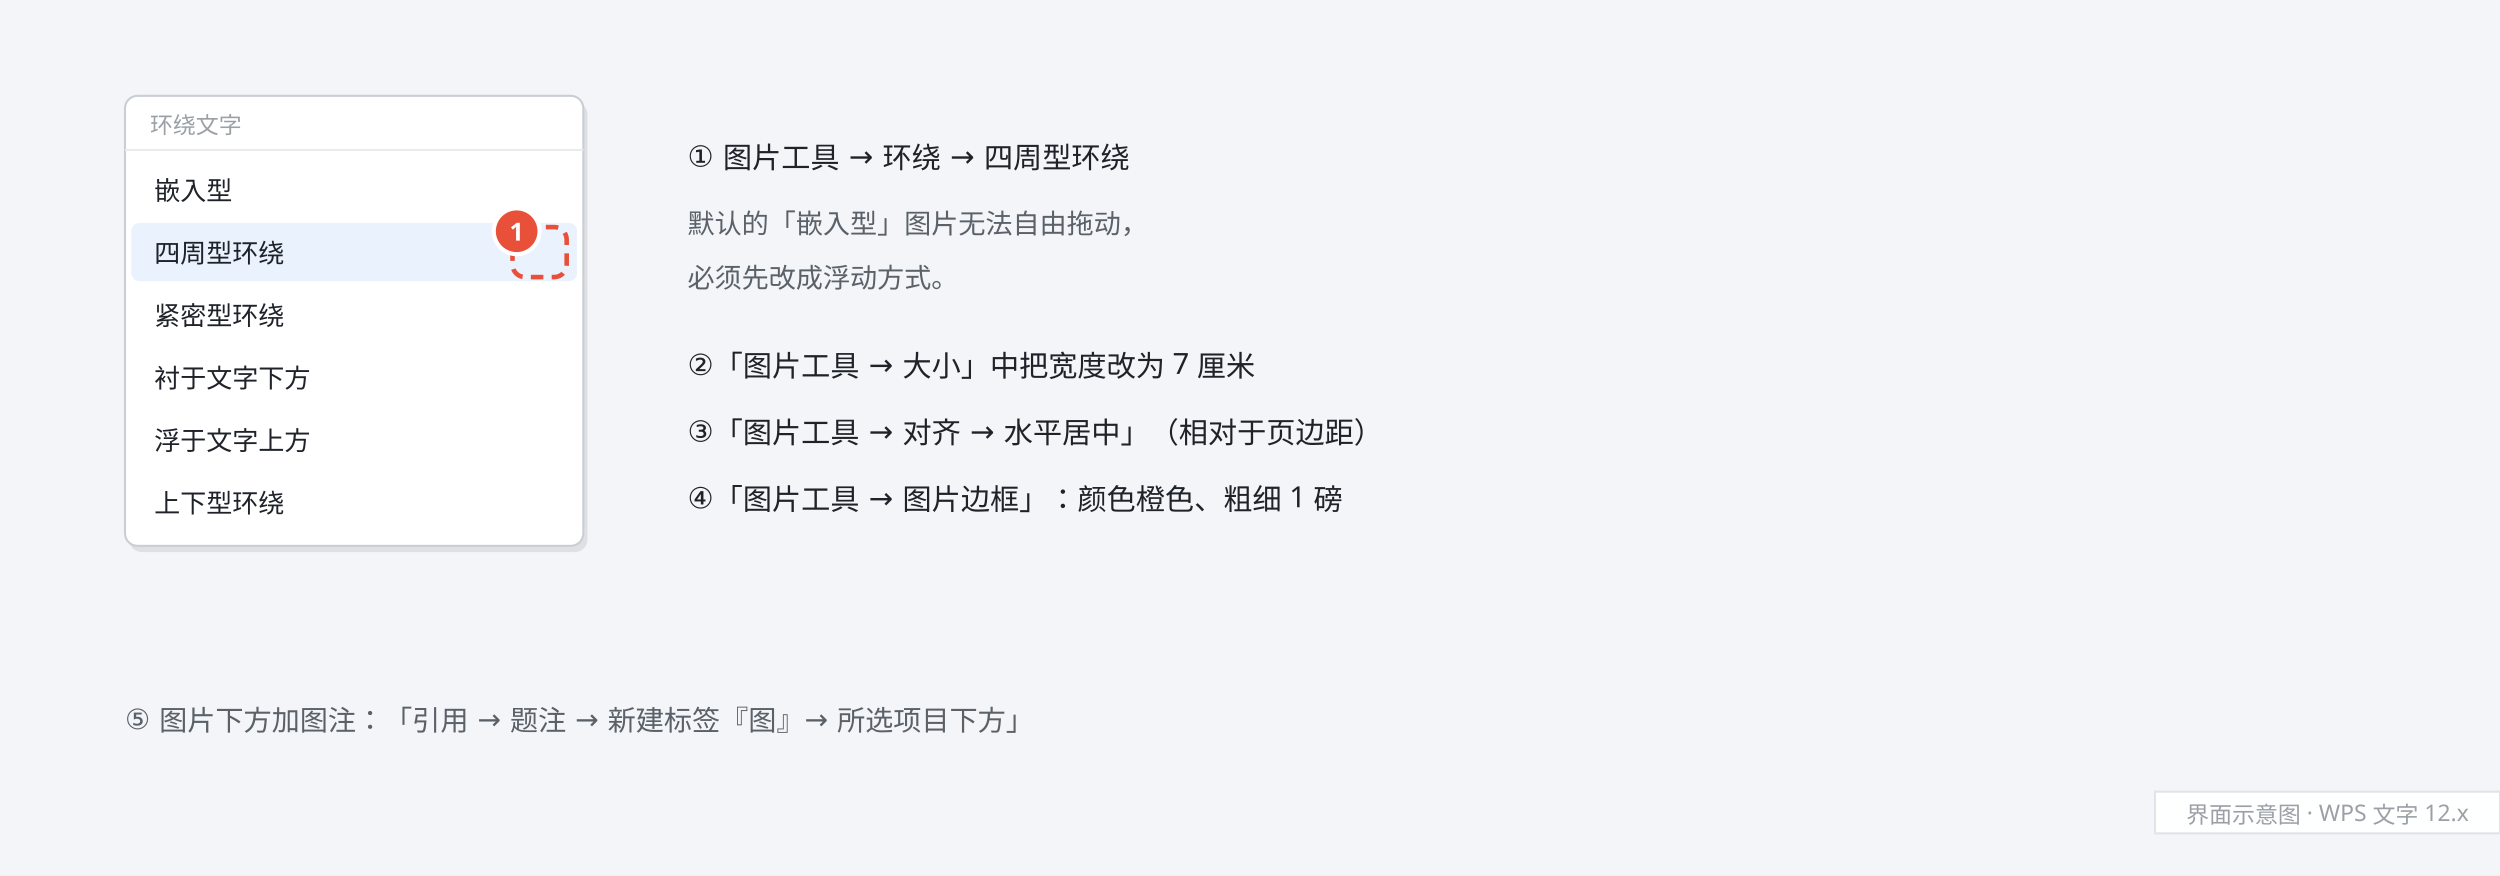
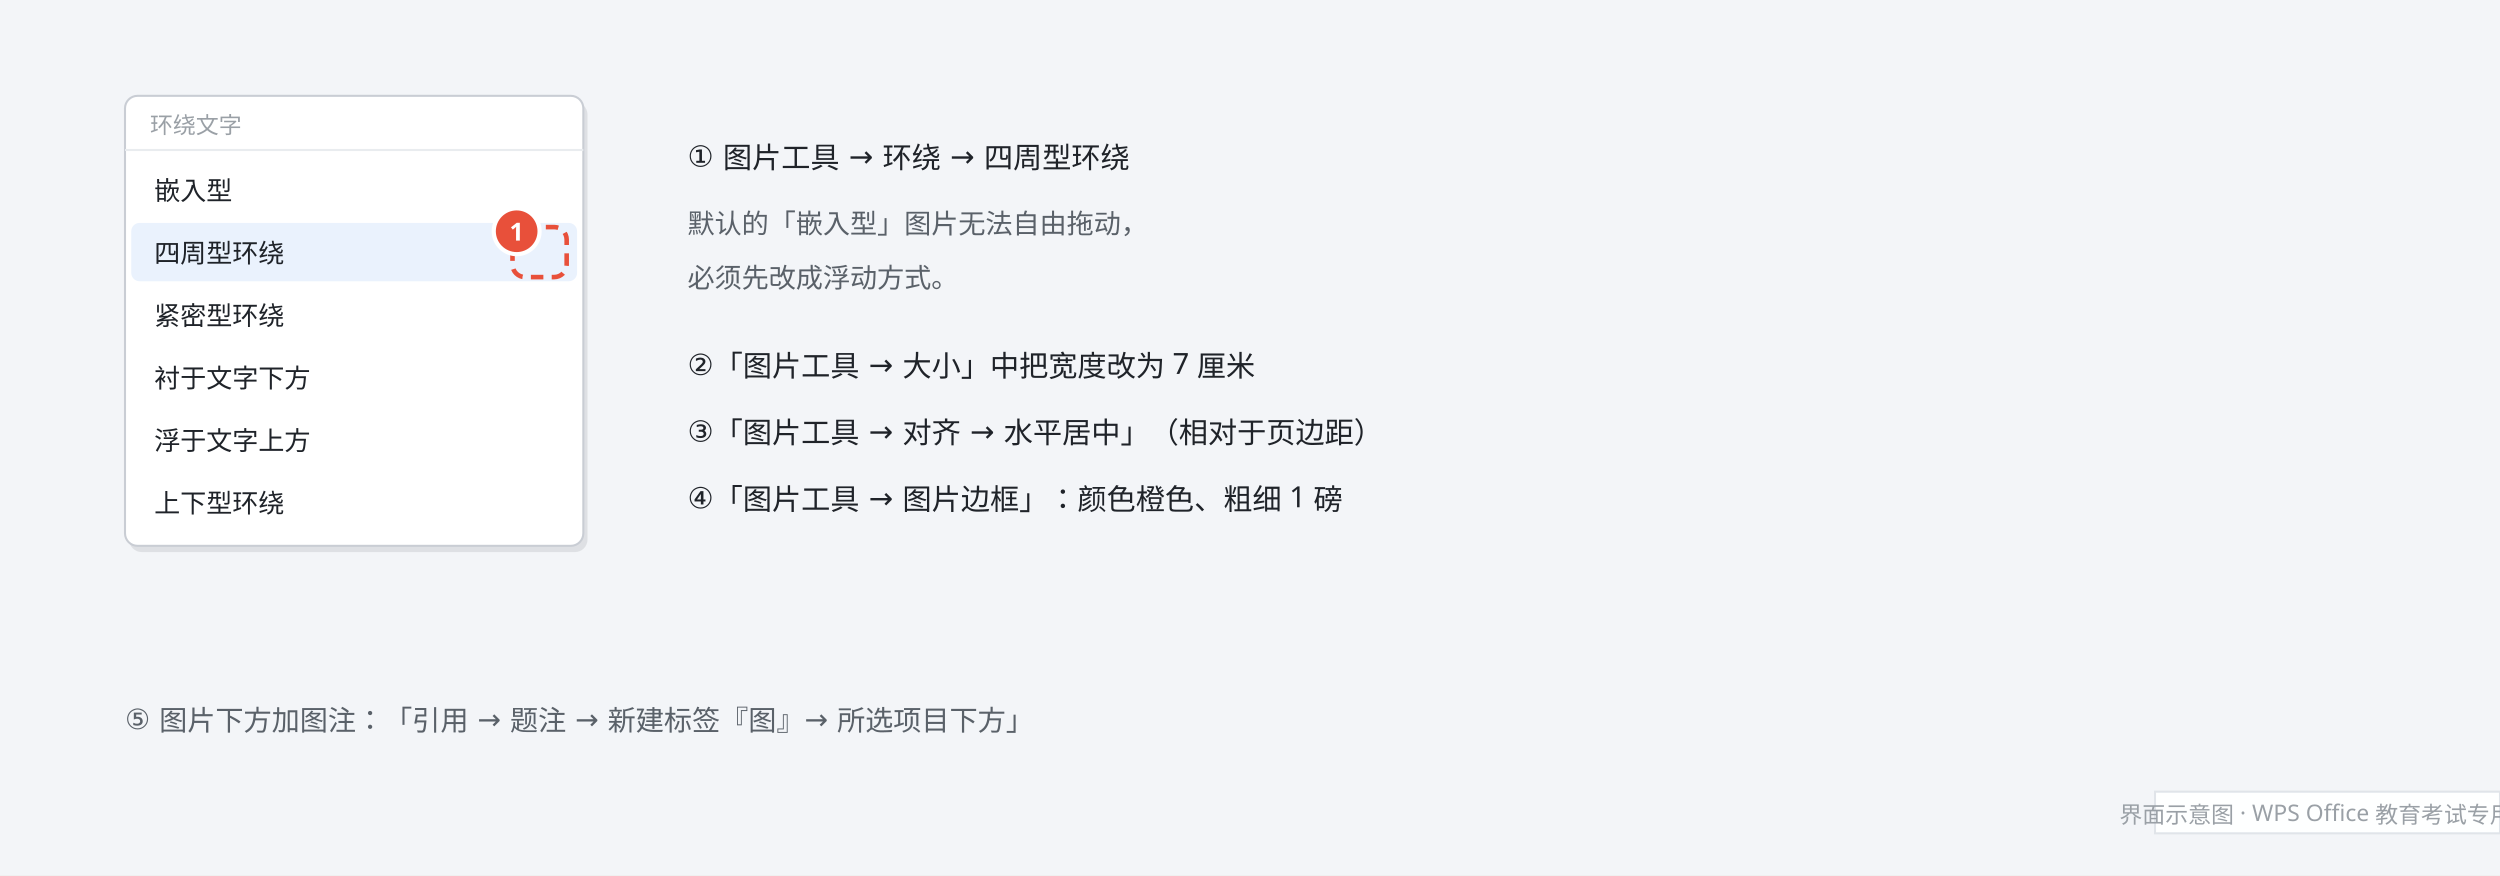
<svg xmlns="http://www.w3.org/2000/svg" width="1200" height="420" viewBox="0 0 1200 420">
  <defs>
    <filter id="sh" x="-20%" y="-20%" width="140%" height="140%">
      <feDropShadow dx="0" dy="2" stdDeviation="4" flood-color="#1F2329" flood-opacity="0.13" />
    </filter>
    <filter id="shs" x="-30%" y="-30%" width="160%" height="160%">
      <feDropShadow dx="0" dy="6" stdDeviation="10" flood-color="#1F2329" flood-opacity="0.18" />
    </filter>
  </defs>
  <rect width="1200" height="420" fill="#F3F5F8" />
  <rect x="0.0" y="0.0" width="1200.0" height="420.0" rx="0" fill="#F3F5F8" stroke="none" />
  <rect x="62.0" y="49.0" width="220.0" height="216.0" rx="6" fill="#1F2329" stroke="none" opacity="0.1" />
  <rect x="60.0" y="46.0" width="220.0" height="216.0" rx="6" fill="#FFFFFF" stroke="#C9CDD4" stroke-width="1" />
  <text x="72.0" y="64.0" font-family="Microsoft YaHei, PingFang SC, Noto Sans SC, Source Han Sans SC, sans-serif" font-size="11.0" font-weight="400" fill="#9AA0A6" text-anchor="start" opacity="1">环绕文字</text>
  <line x1="60.0" y1="72.0" x2="280.0" y2="72.0" stroke="#E9ECEF" stroke-width="1" />
  <text x="74.0" y="96.0" font-family="Microsoft YaHei, PingFang SC, Noto Sans SC, Source Han Sans SC, sans-serif" font-size="12.5" font-weight="400" fill="#1F2329" text-anchor="start" opacity="1">嵌入型</text>
  <rect x="63.0" y="107.0" width="214.0" height="28.0" rx="4" fill="#EAF2FD" stroke="none" />
  <text x="74.0" y="126.0" font-family="Microsoft YaHei, PingFang SC, Noto Sans SC, Source Han Sans SC, sans-serif" font-size="12.5" font-weight="400" fill="#1F2329" text-anchor="start" opacity="1">四周型环绕</text>
  <rect x="246.0" y="109.0" width="26.0" height="24.0" rx="6" fill="none" stroke="#E8503A" stroke-width="2.2" stroke-dasharray="6 4" />
  <circle cx="248.0" cy="111.0" r="11.0" fill="#E8503A" stroke="#FFFFFF" stroke-width="2" />
  <text x="248.0" y="115.5" font-family="Microsoft YaHei, PingFang SC, Noto Sans SC, Source Han Sans SC, sans-serif" font-size="12.0" font-weight="800" fill="#FFFFFF" text-anchor="middle" opacity="1">1</text>
  <text x="74.0" y="156.0" font-family="Microsoft YaHei, PingFang SC, Noto Sans SC, Source Han Sans SC, sans-serif" font-size="12.5" font-weight="400" fill="#1F2329" text-anchor="start" opacity="1">紧密型环绕</text>
  <text x="74.0" y="186.0" font-family="Microsoft YaHei, PingFang SC, Noto Sans SC, Source Han Sans SC, sans-serif" font-size="12.5" font-weight="400" fill="#1F2329" text-anchor="start" opacity="1">衬于文字下方</text>
  <text x="74.0" y="216.0" font-family="Microsoft YaHei, PingFang SC, Noto Sans SC, Source Han Sans SC, sans-serif" font-size="12.5" font-weight="400" fill="#1F2329" text-anchor="start" opacity="1">浮于文字上方</text>
  <text x="74.0" y="246.0" font-family="Microsoft YaHei, PingFang SC, Noto Sans SC, Source Han Sans SC, sans-serif" font-size="12.5" font-weight="400" fill="#1F2329" text-anchor="start" opacity="1">上下型环绕</text>
  <text x="330.0" y="80.0" font-family="Microsoft YaHei, PingFang SC, Noto Sans SC, Source Han Sans SC, sans-serif" font-size="14.0" font-weight="400" fill="#1F2329" text-anchor="start" opacity="1">① 图片工具 → 环绕 → 四周型环绕</text>
  <text x="330.0" y="112.0" font-family="Microsoft YaHei, PingFang SC, Noto Sans SC, Source Han Sans SC, sans-serif" font-size="13.0" font-weight="400" fill="#5A6169" text-anchor="start" opacity="1">默认的「嵌入型」图片无法自由拖动，</text>
  <text x="330.0" y="138.0" font-family="Microsoft YaHei, PingFang SC, Noto Sans SC, Source Han Sans SC, sans-serif" font-size="13.0" font-weight="400" fill="#5A6169" text-anchor="start" opacity="1">必须先改成浮动方式。</text>
  <text x="330.0" y="180.0" font-family="Microsoft YaHei, PingFang SC, Noto Sans SC, Source Han Sans SC, sans-serif" font-size="14.0" font-weight="400" fill="#1F2329" text-anchor="start" opacity="1">②「图片工具 → 大小」中把宽度改为 7 厘米</text>
  <text x="330.0" y="212.0" font-family="Microsoft YaHei, PingFang SC, Noto Sans SC, Source Han Sans SC, sans-serif" font-size="14.0" font-weight="400" fill="#1F2329" text-anchor="start" opacity="1">③「图片工具 → 对齐 → 水平居中」（相对于页边距）</text>
  <text x="330.0" y="244.0" font-family="Microsoft YaHei, PingFang SC, Noto Sans SC, Source Han Sans SC, sans-serif" font-size="14.0" font-weight="400" fill="#1F2329" text-anchor="start" opacity="1">④「图片工具 → 图片边框」：颜色橙色、粗细 1 磅</text>
  <text x="60.0" y="350.0" font-family="Microsoft YaHei, PingFang SC, Noto Sans SC, Source Han Sans SC, sans-serif" font-size="13.5" font-weight="400" fill="#5A6169" text-anchor="start" opacity="1">⑤ 图片下方加图注：「引用 → 题注 → 新建标签『图』→ 所选项目下方」</text>
  <rect x="1034.4" y="380.0" width="165.6" height="20.0" rx="0" fill="#FFFFFF" stroke="#DFE3E8" stroke-width="1" opacity="0.95" />
-   <text x="1117.2" y="395.0" font-family="Microsoft YaHei, PingFang SC, Noto Sans SC, Source Han Sans SC, sans-serif" font-size="11.0" font-weight="400" fill="#9AA0A6" text-anchor="middle" opacity="1">界面示意图 · WPS 文字 12.x</text>
+   <text x="1117.2" y="395.0" font-family="Microsoft YaHei, PingFang SC, Noto Sans SC, Source Han Sans SC, sans-serif" font-size="11.0" font-weight="400" fill="#9AA0A6" text-anchor="middle" opacity="1">界面示意图 · WPS Office 教育考试专用版</text>
</svg>
